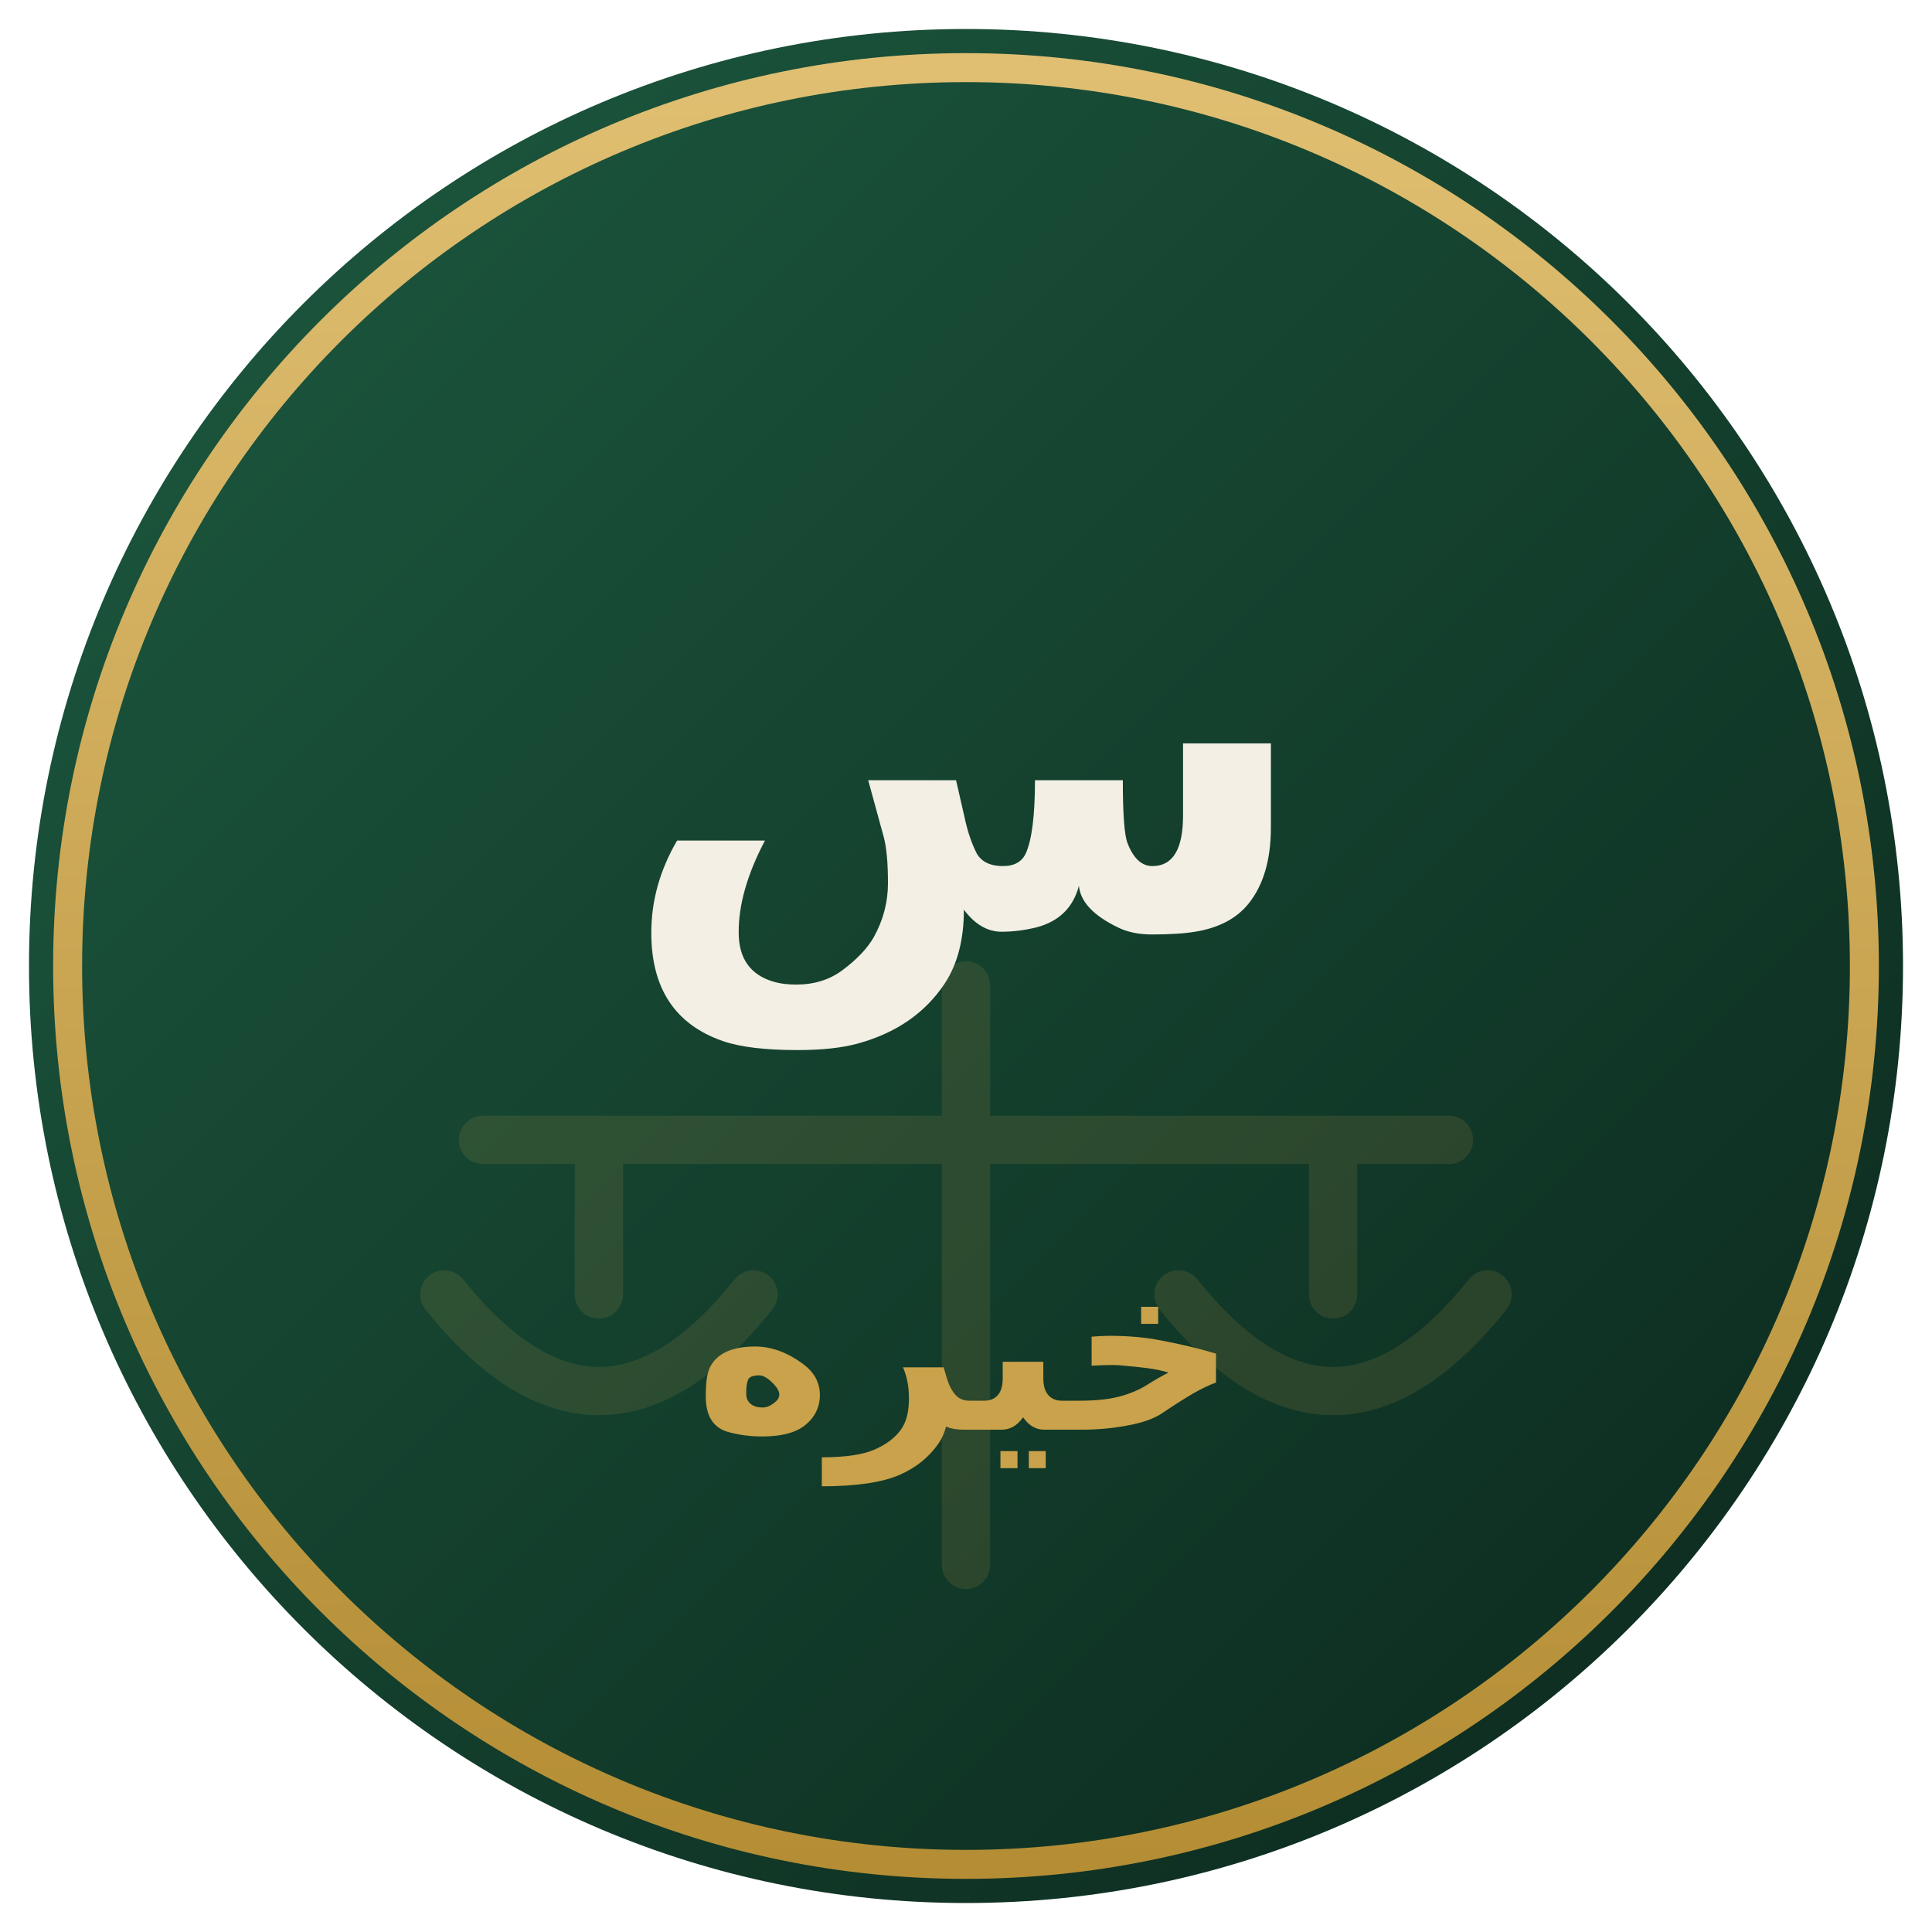
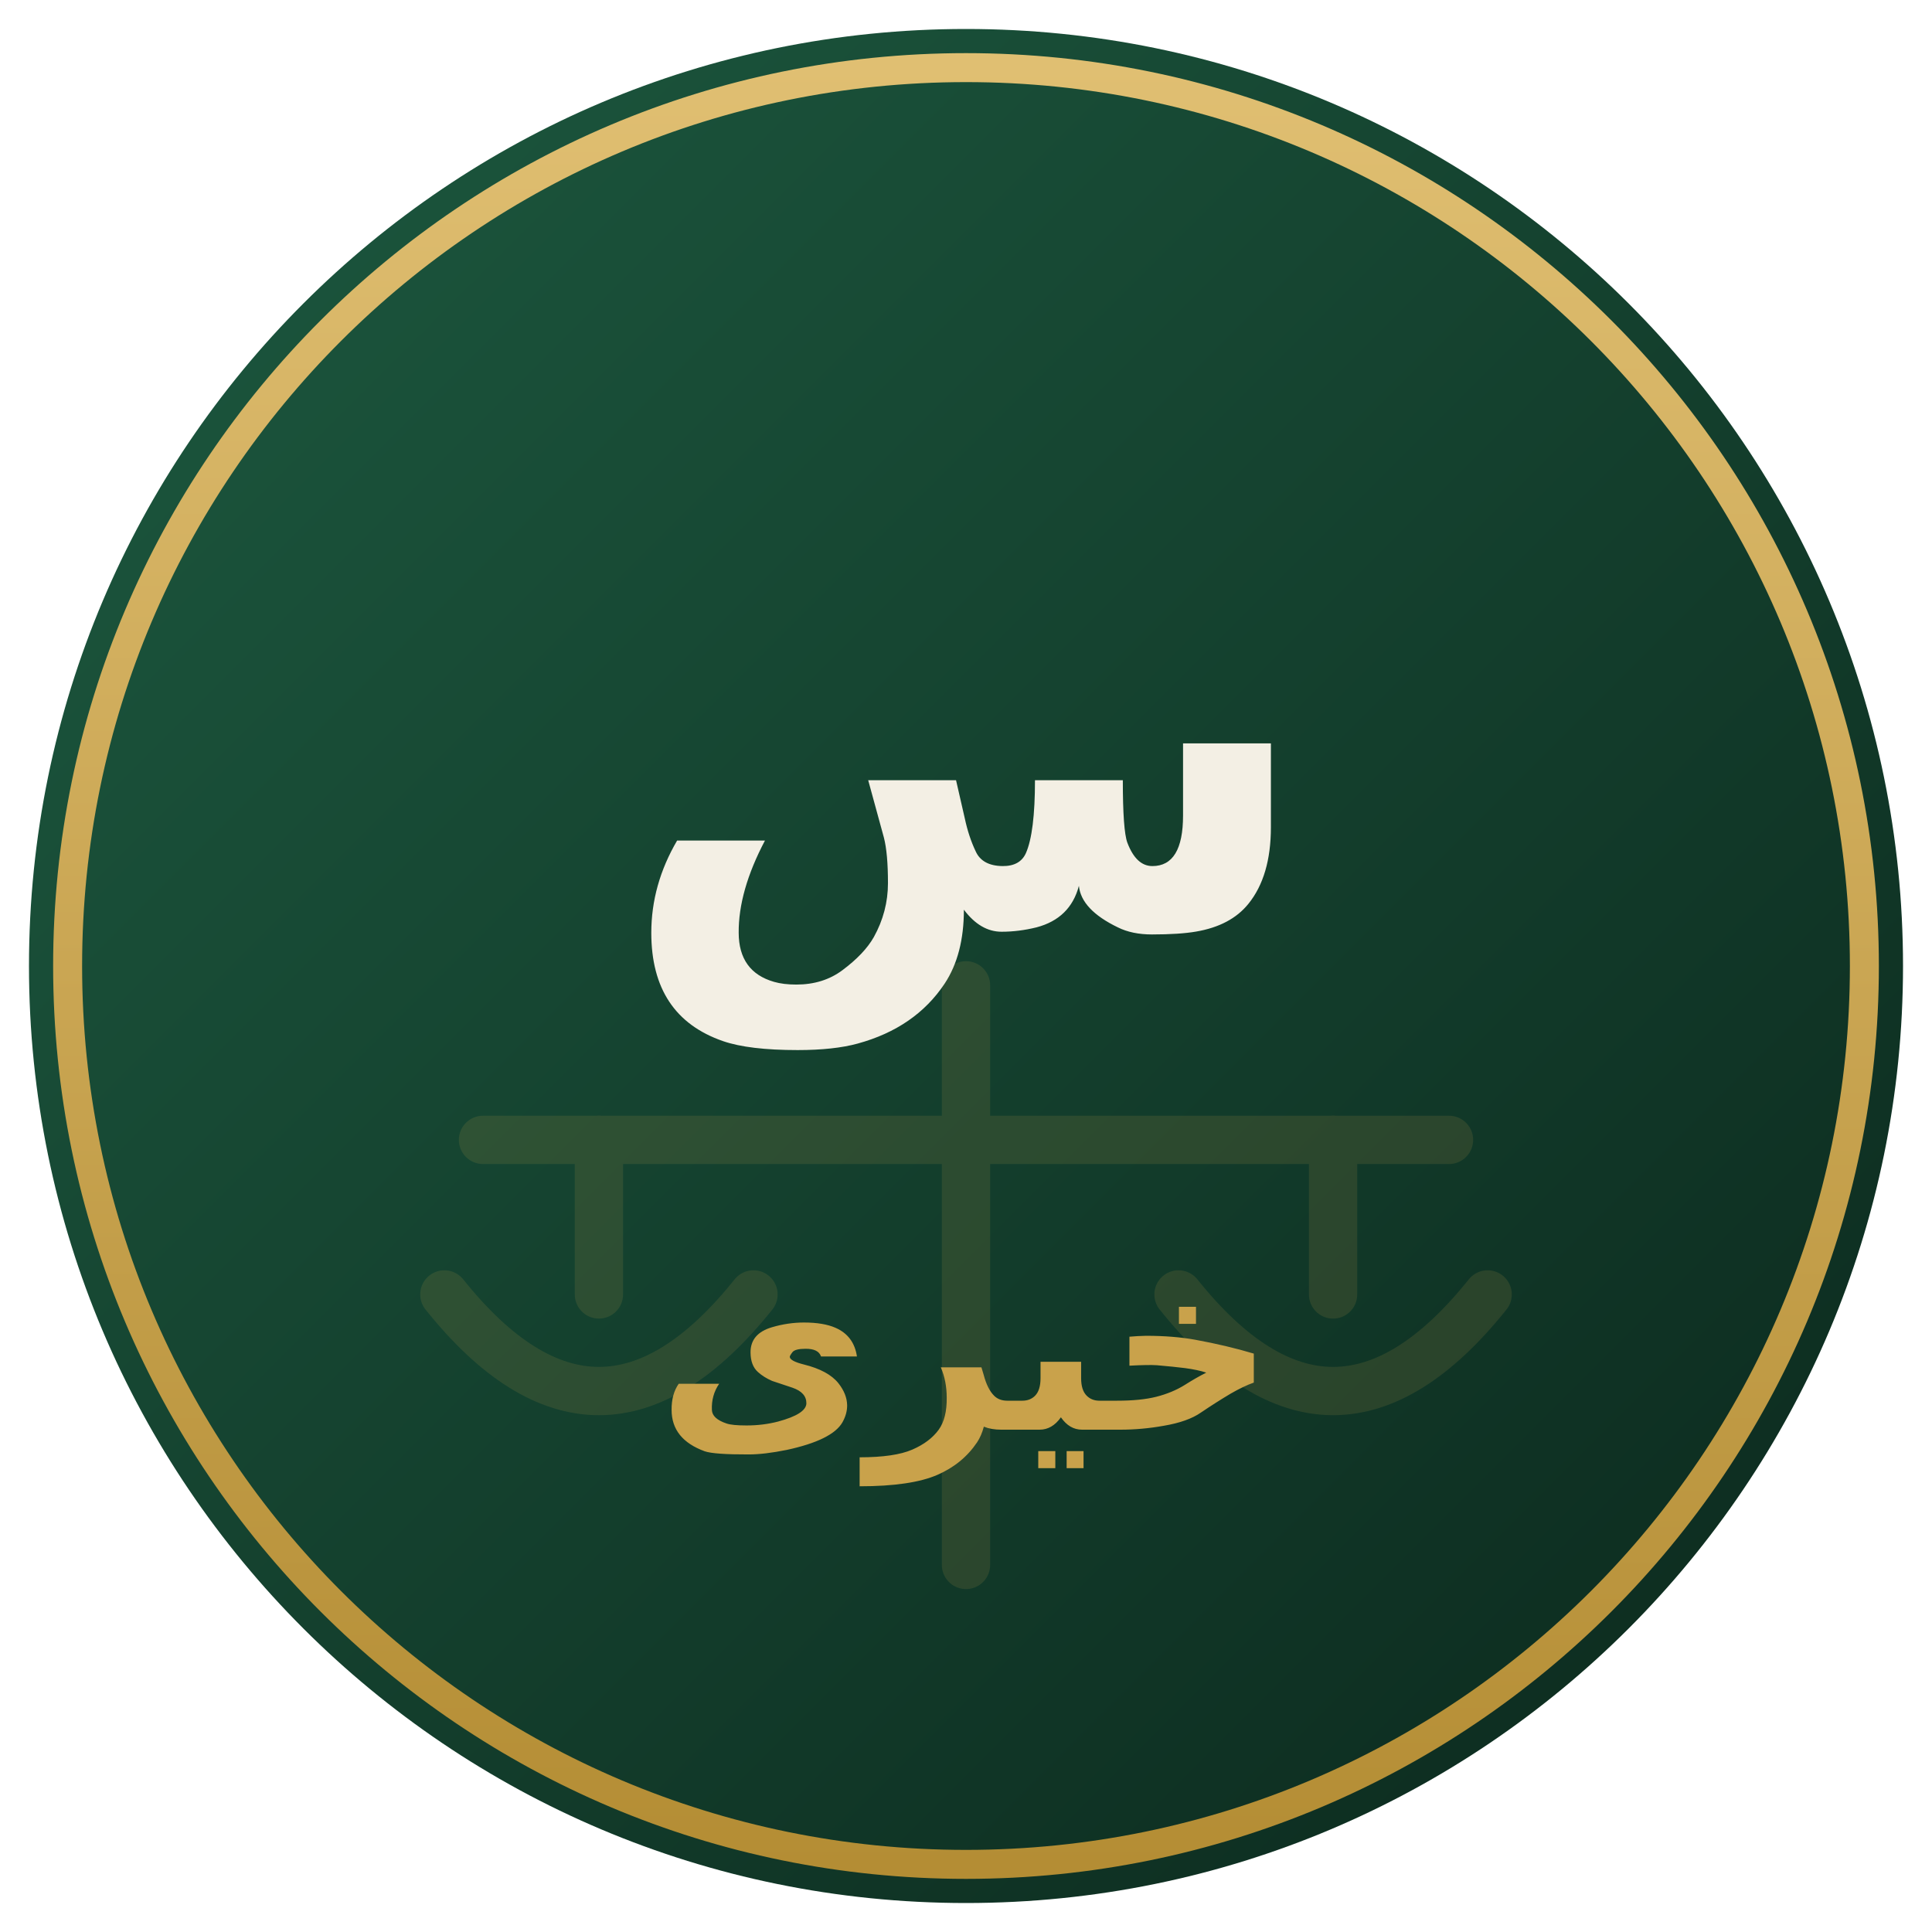
<svg xmlns="http://www.w3.org/2000/svg" viewBox="0 0 200 200">
  <defs>
    <linearGradient id="bg" x1="0" y1="0" x2="1" y2="1">
      <stop offset="0" stop-color="#1d5a40" />
      <stop offset="1" stop-color="#0b271c" />
    </linearGradient>
    <linearGradient id="ring" x1="0" y1="0" x2="0" y2="1">
      <stop offset="0" stop-color="#e0bf72" />
      <stop offset="1" stop-color="#b48d34" />
    </linearGradient>
  </defs>
  <circle cx="100" cy="100" r="97" fill="url(#bg)" />
  <circle cx="100" cy="100" r="93" fill="none" stroke="url(#ring)" stroke-width="3" />
  <g opacity="0.14" fill="none" stroke="#c9a24b" stroke-width="5" stroke-linecap="round" transform="translate(40,98) scale(1.0)">
    <path d="M10 20 H110" />
    <path d="M22 20 V36" />
    <path d="M98 20 V36" />
    <path d="M6 36 Q22 56 38 36" />
    <path d="M82 36 Q98 56 114 36" />
    <path d="M60 4 V64" />
  </g>
  <text x="100" y="96" text-anchor="middle" font-family="Vazirmatn, Tahoma, sans-serif" font-size="52" font-weight="800" fill="#f3efe4">س</text>
-   <text x="100" y="148" text-anchor="middle" font-family="Vazirmatn, Tahoma, sans-serif" font-size="24" font-weight="700" fill="#c9a24b">خیره</text>
+   <text x="100" y="148" text-anchor="middle" font-family="Vazirmatn, Tahoma, sans-serif" font-size="24" font-weight="700" fill="#c9a24b">خیری</text>
</svg>
